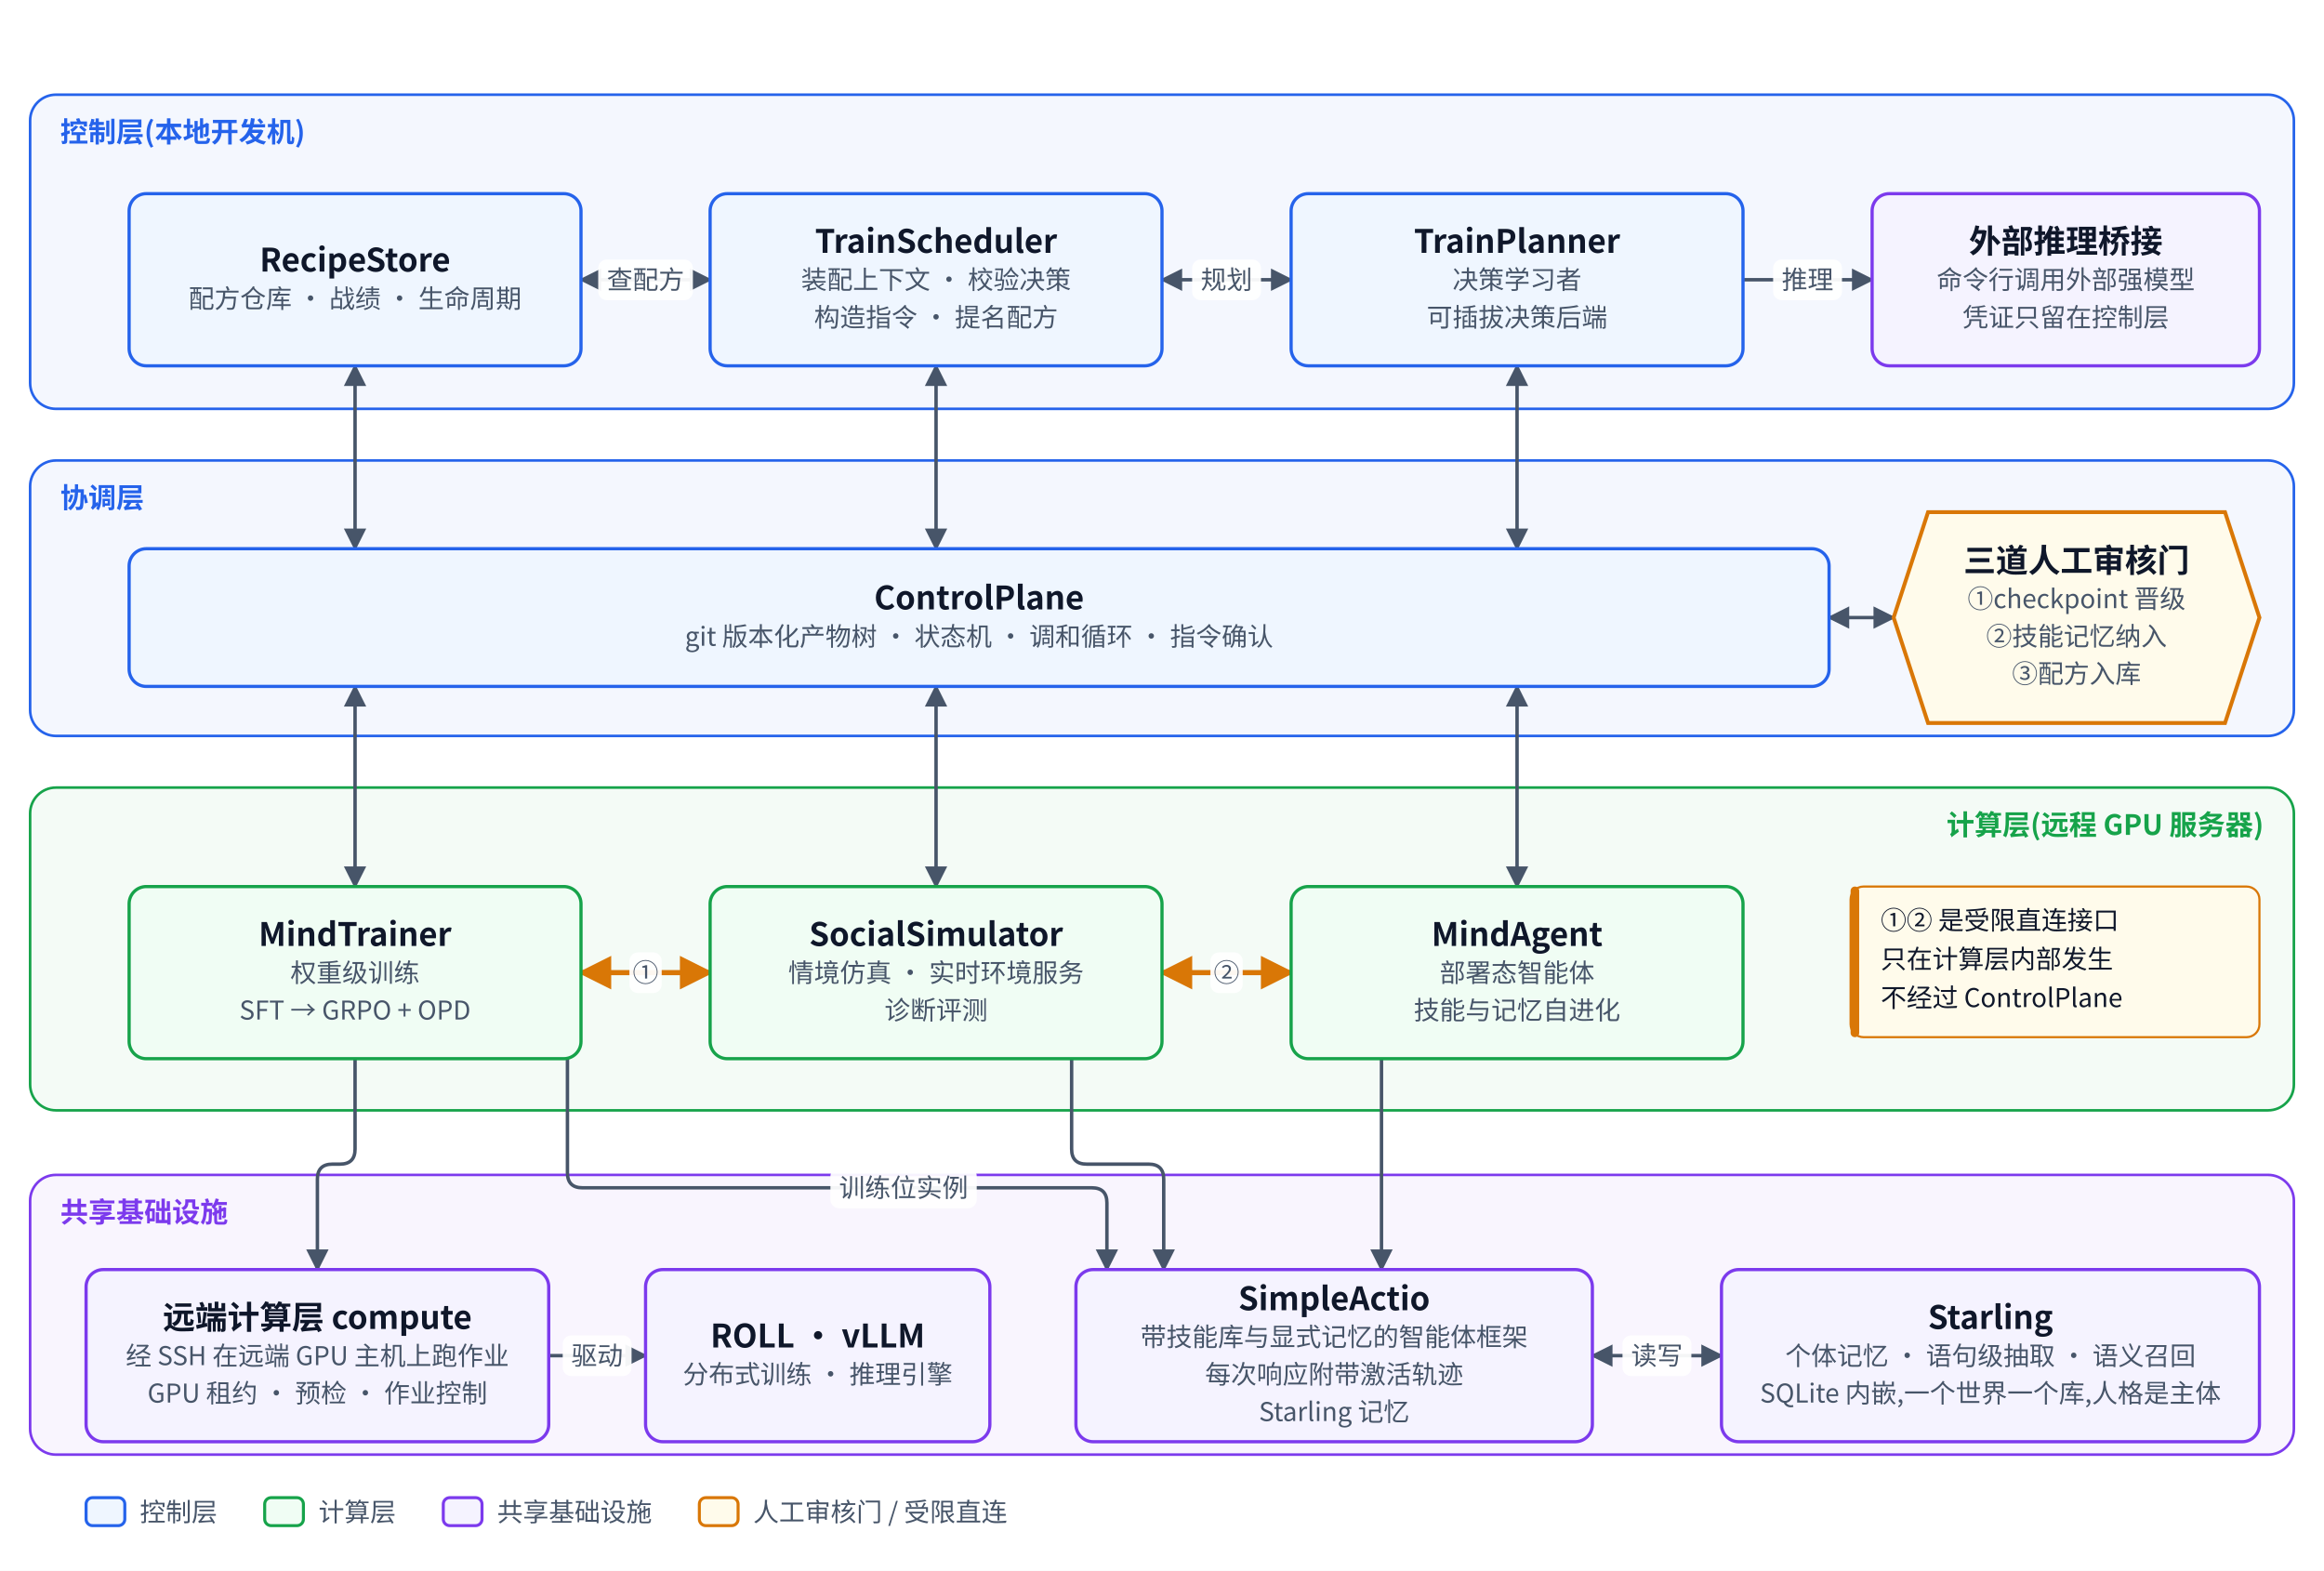
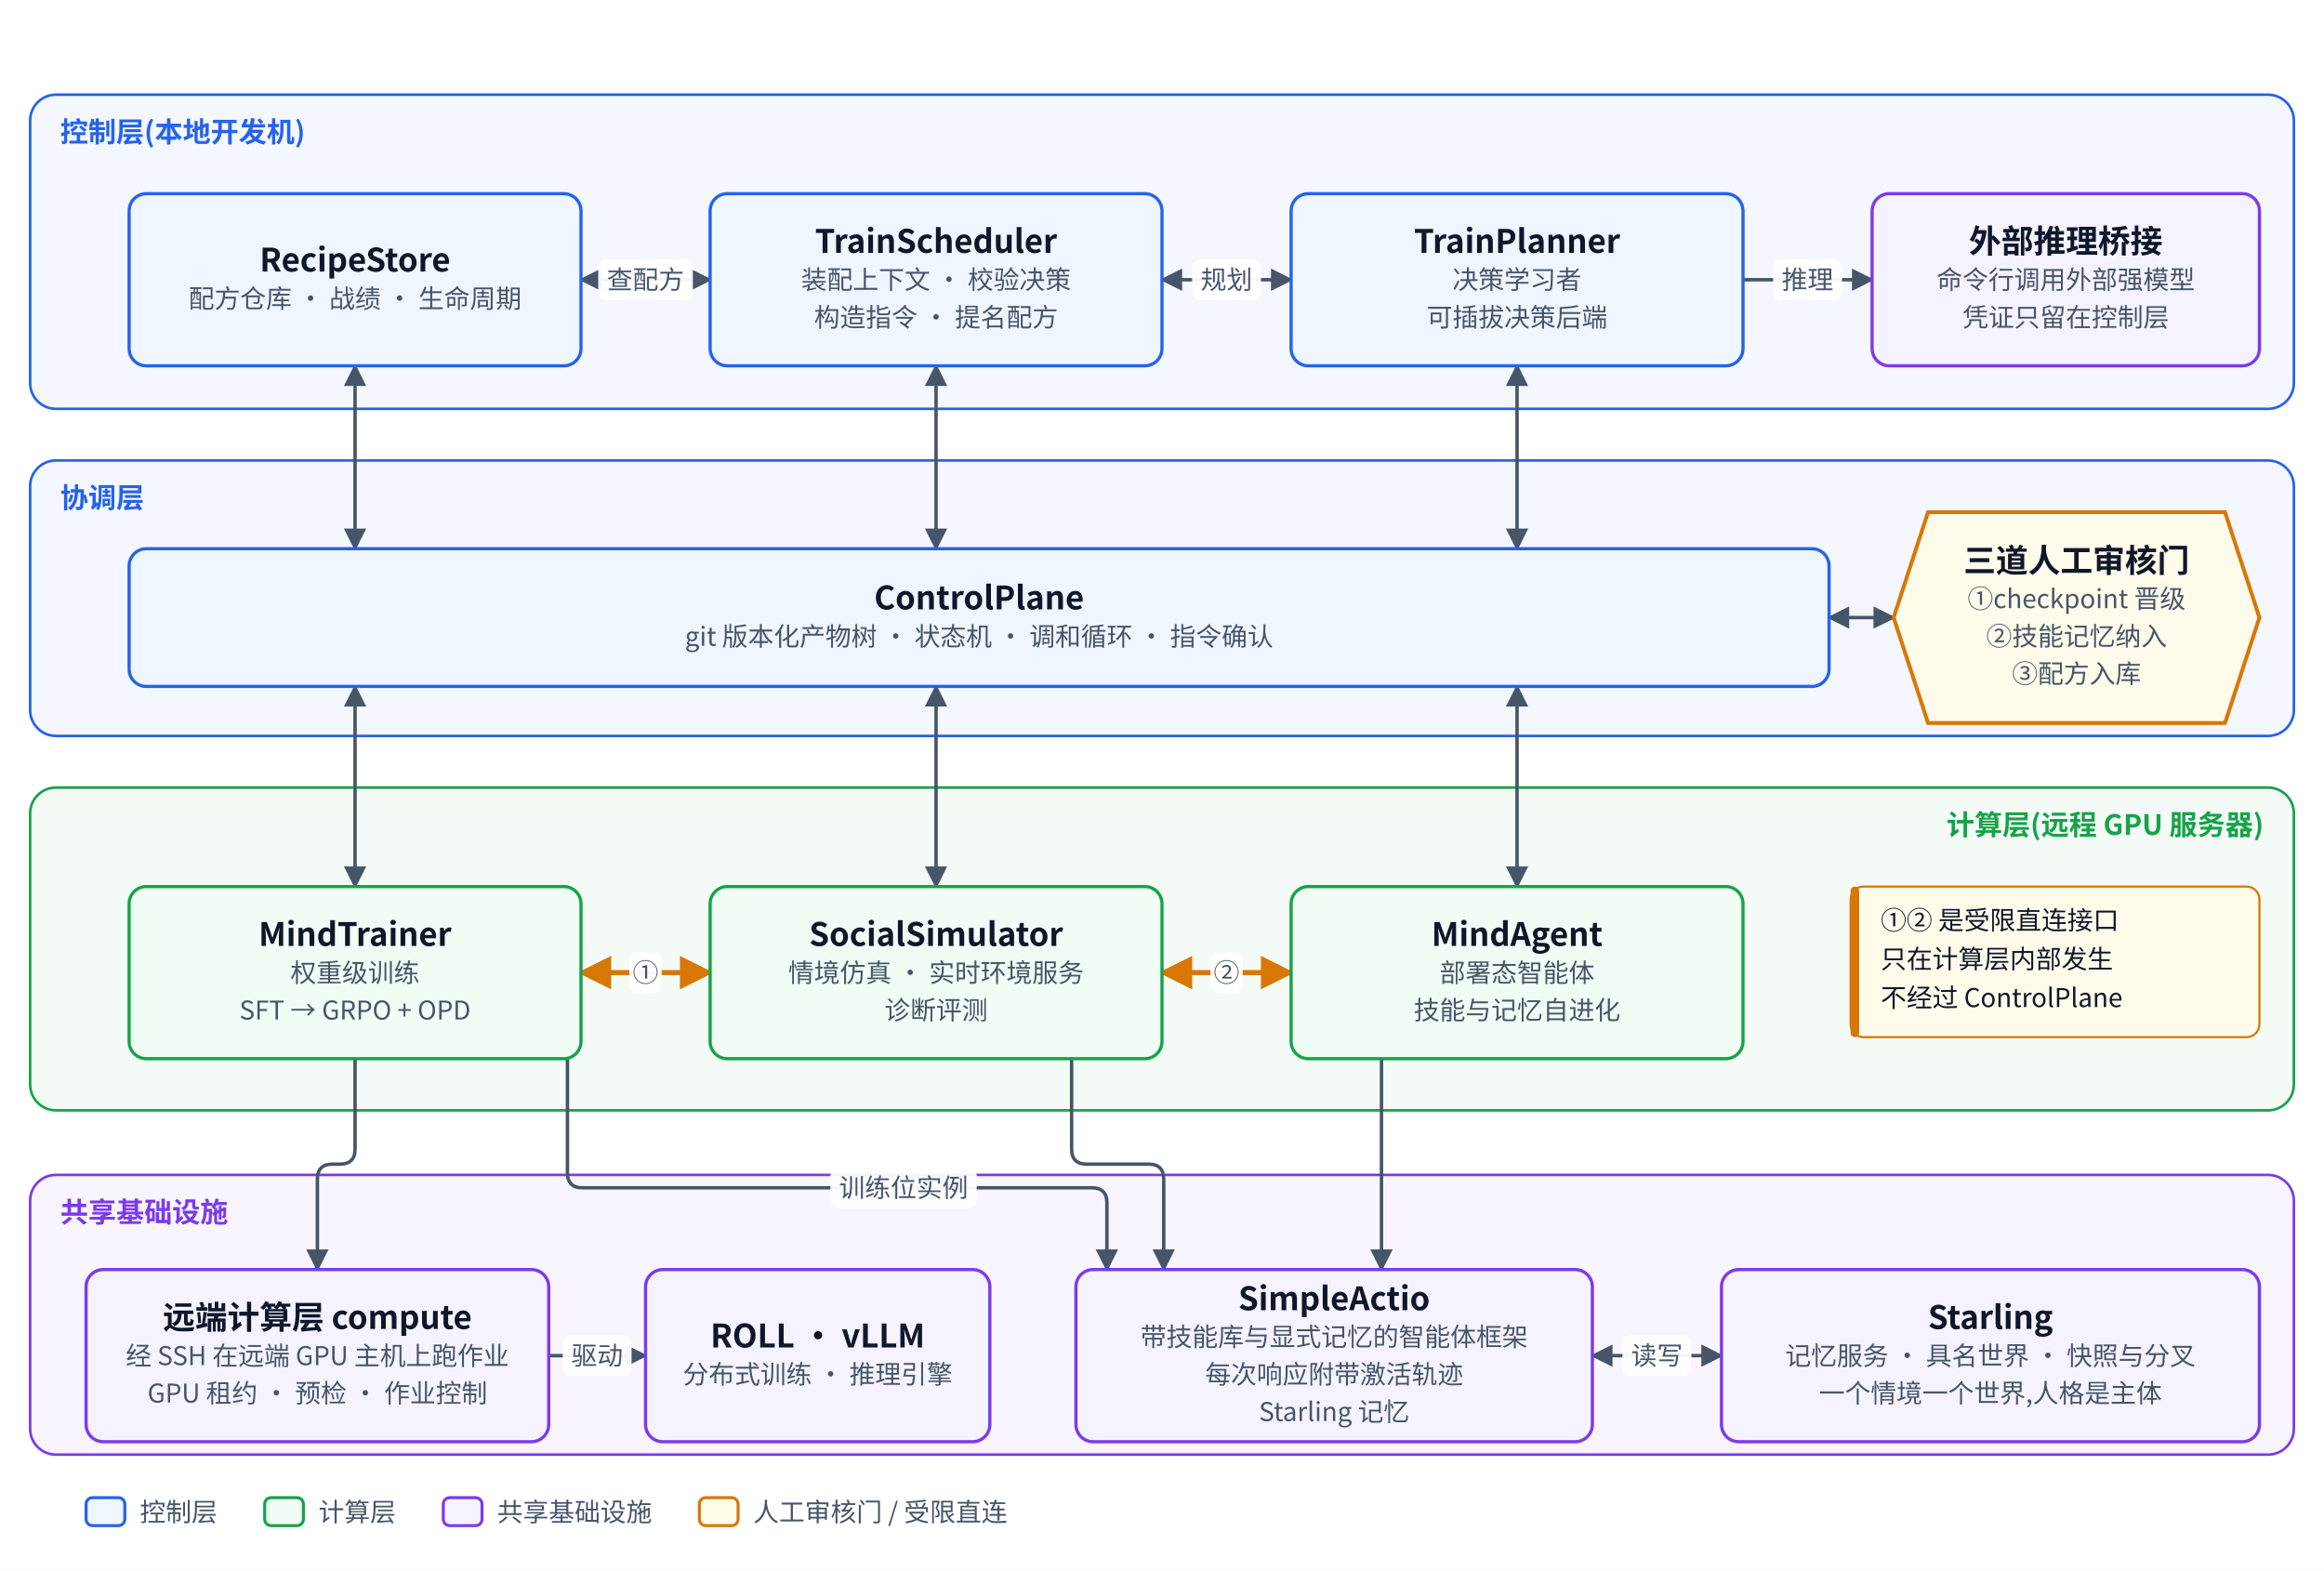
<svg xmlns="http://www.w3.org/2000/svg" viewBox="0 0 1080 730" width="1080" height="730" role="img" aria-labelledby="t d" font-family="-apple-system,BlinkMacSystemFont,'PingFang SC','Hiragino Sans GB','Noto Sans CJK SC','Microsoft YaHei','Segoe UI',Helvetica,Arial,sans-serif">
  <defs>
    <marker id="ah0" viewBox="0 0 10 10" refX="9" refY="5" markerWidth="6.5" markerHeight="6.5" orient="auto-start-reverse">
      <path d="M0,0 L10,5 L0,10 z" fill="#475569" />
    </marker>
    <marker id="ah1" viewBox="0 0 10 10" refX="9" refY="5" markerWidth="6.5" markerHeight="6.5" orient="auto-start-reverse">
      <path d="M0,0 L10,5 L0,10 z" fill="#d97706" />
    </marker>
  </defs>
  <rect width="1080" height="730" fill="#ffffff" />
  <rect x="14" y="44" width="1052" height="146" rx="12" fill="#2563eb" fill-opacity="0.05" stroke="#2563eb" stroke-width="1.2" />
  <text x="28" y="66" text-anchor="start" font-size="13" font-weight="700" fill="#2563eb">控制层(本地开发机)</text>
  <rect x="14" y="214" width="1052" height="128" rx="12" fill="#2563eb" fill-opacity="0.05" stroke="#2563eb" stroke-width="1.2" />
  <text x="28" y="236" text-anchor="start" font-size="13" font-weight="700" fill="#2563eb">协调层</text>
  <rect x="14" y="366" width="1052" height="150" rx="12" fill="#16a34a" fill-opacity="0.05" stroke="#16a34a" stroke-width="1.2" />
  <text x="1052" y="388" text-anchor="end" font-size="13" font-weight="700" fill="#16a34a">计算层(远程 GPU 服务器)</text>
  <rect x="14" y="546" width="1052" height="130" rx="12" fill="#7c3aed" fill-opacity="0.05" stroke="#7c3aed" stroke-width="1.2" />
  <text x="28" y="568" text-anchor="start" font-size="13" font-weight="700" fill="#7c3aed">共享基础设施</text>
  <path d="M165.0,170.0 L165.0,255.0" fill="none" stroke="#475569" stroke-width="1.6" stroke-linejoin="round" stroke-linecap="round" marker-end="url(#ah0)" marker-start="url(#ah0)" />
  <path d="M435.0,170.0 L435.0,255.0" fill="none" stroke="#475569" stroke-width="1.6" stroke-linejoin="round" stroke-linecap="round" marker-end="url(#ah0)" marker-start="url(#ah0)" />
  <path d="M705.0,170.0 L705.0,255.0" fill="none" stroke="#475569" stroke-width="1.6" stroke-linejoin="round" stroke-linecap="round" marker-end="url(#ah0)" marker-start="url(#ah0)" />
  <path d="M165.0,319.0 L165.0,412.0" fill="none" stroke="#475569" stroke-width="1.6" stroke-linejoin="round" stroke-linecap="round" marker-end="url(#ah0)" marker-start="url(#ah0)" />
  <path d="M435.0,319.0 L435.0,412.0" fill="none" stroke="#475569" stroke-width="1.6" stroke-linejoin="round" stroke-linecap="round" marker-end="url(#ah0)" marker-start="url(#ah0)" />
  <path d="M705.0,319.0 L705.0,412.0" fill="none" stroke="#475569" stroke-width="1.6" stroke-linejoin="round" stroke-linecap="round" marker-end="url(#ah0)" marker-start="url(#ah0)" />
  <path d="M850.0,287.0 L880.0,287.0" fill="none" stroke="#475569" stroke-width="1.6" stroke-linejoin="round" stroke-linecap="round" marker-end="url(#ah0)" marker-start="url(#ah0)" />
  <path d="M270.0,130.0 L330.0,130.0" fill="none" stroke="#475569" stroke-width="1.6" stroke-linejoin="round" stroke-linecap="round" marker-end="url(#ah0)" marker-start="url(#ah0)" />
  <path d="M540.0,130.0 L600.0,130.0" fill="none" stroke="#475569" stroke-width="1.6" stroke-linejoin="round" stroke-linecap="round" marker-end="url(#ah0)" marker-start="url(#ah0)" />
  <path d="M810.0,130.0 L870.0,130.0" fill="none" stroke="#475569" stroke-width="1.6" stroke-linejoin="round" stroke-linecap="round" marker-end="url(#ah0)" />
  <path d="M270.0,452.0 L330.0,452.0" fill="none" stroke="#d97706" stroke-width="2.4" stroke-linejoin="round" stroke-linecap="round" marker-end="url(#ah1)" marker-start="url(#ah1)" />
  <path d="M540.0,452.0 L600.0,452.0" fill="none" stroke="#d97706" stroke-width="2.4" stroke-linejoin="round" stroke-linecap="round" marker-end="url(#ah1)" marker-start="url(#ah1)" />
  <path d="M165.0,492.0 L165.0,534.0 Q165.0,541.0 158.0,541.0 L154.5,541.0 Q147.5,541.0 147.5,548.0 L147.5,590.0" fill="none" stroke="#475569" stroke-width="1.6" stroke-linejoin="round" stroke-linecap="round" marker-end="url(#ah0)" />
  <path d="M255.0,630.0 L300.0,630.0" fill="none" stroke="#475569" stroke-width="1.6" stroke-linejoin="round" stroke-linecap="round" marker-end="url(#ah0)" />
  <path d="M498.0,492.0 L498.0,534.0 Q498.0,541.0 505.0,541.0 L533.8,541.0 Q540.8,541.0 540.8,548.0 L540.8,590.0" fill="none" stroke="#475569" stroke-width="1.6" stroke-linejoin="round" stroke-linecap="round" marker-end="url(#ah0)" />
  <path d="M642.0,492.0 L642.0,590.0" fill="none" stroke="#475569" stroke-width="1.6" stroke-linejoin="round" stroke-linecap="round" marker-end="url(#ah0)" />
  <path d="M263.7,492.0 L263.7,545.0 Q263.7,552.0 270.7,552.0 L507.4,552.0 Q514.4,552.0 514.4,559.0 L514.4,590.0" fill="none" stroke="#475569" stroke-width="1.6" stroke-linejoin="round" stroke-linecap="round" marker-end="url(#ah0)" />
  <path d="M740.0,630.0 L800.0,630.0" fill="none" stroke="#475569" stroke-width="1.6" stroke-linejoin="round" stroke-linecap="round" marker-end="url(#ah0)" marker-start="url(#ah0)" />
  <rect x="60" y="90" width="210" height="80" rx="8" fill="#eff6ff" stroke="#2563eb" stroke-width="1.5" />
  <text x="165.0" y="126.2" text-anchor="middle" font-size="15" font-weight="700" fill="#0f172a">RecipeStore</text>
  <text x="165.0" y="143.1" text-anchor="middle" font-size="12" fill="#475569">配方仓库 · 战绩 · 生命周期</text>
  <rect x="330" y="90" width="210" height="80" rx="8" fill="#eff6ff" stroke="#2563eb" stroke-width="1.5" />
  <text x="435.0" y="117.5" text-anchor="middle" font-size="15" font-weight="700" fill="#0f172a">TrainScheduler</text>
  <text x="435.0" y="134.3" text-anchor="middle" font-size="12" fill="#475569">装配上下文 · 校验决策</text>
  <text x="435.0" y="151.8" text-anchor="middle" font-size="12" fill="#475569">构造指令 · 提名配方</text>
  <rect x="600" y="90" width="210" height="80" rx="8" fill="#eff6ff" stroke="#2563eb" stroke-width="1.5" />
  <text x="705.0" y="117.5" text-anchor="middle" font-size="15" font-weight="700" fill="#0f172a">TrainPlanner</text>
  <text x="705.0" y="134.3" text-anchor="middle" font-size="12" fill="#475569">决策学习者</text>
  <text x="705.0" y="151.8" text-anchor="middle" font-size="12" fill="#475569">可插拔决策后端</text>
  <rect x="870" y="90" width="180" height="80" rx="8" fill="#f5f3ff" stroke="#7c3aed" stroke-width="1.5" />
  <text x="960.0" y="117.5" text-anchor="middle" font-size="15" font-weight="700" fill="#0f172a">外部推理桥接</text>
  <text x="960.0" y="134.3" text-anchor="middle" font-size="12" fill="#475569">命令行调用外部强模型</text>
  <text x="960.0" y="151.8" text-anchor="middle" font-size="12" fill="#475569">凭证只留在控制层</text>
  <rect x="60" y="255" width="790" height="64" rx="8" fill="#eff6ff" stroke="#2563eb" stroke-width="1.5" />
  <text x="455.0" y="283.2" text-anchor="middle" font-size="15" font-weight="700" fill="#0f172a">ControlPlane</text>
  <text x="455.0" y="300.1" text-anchor="middle" font-size="12" fill="#475569">git 版本化产物树 · 状态机 · 调和循环 · 指令确认</text>
  <polygon points="896.0,238.0 1034.0,238.0 1050.0,287.0 1034.0,336.0 896.0,336.0 880.0,287.0" fill="#fffbeb" stroke="#d97706" stroke-width="1.8" />
  <text x="965.0" y="265.9" text-anchor="middle" font-size="15" font-weight="700" fill="#0f172a">三道人工审核门</text>
  <text x="965.0" y="282.6" text-anchor="middle" font-size="12" fill="#475569">①checkpoint 晋级</text>
  <text x="965.0" y="300.0" text-anchor="middle" font-size="12" fill="#475569">②技能记忆纳入</text>
  <text x="965.0" y="317.4" text-anchor="middle" font-size="12" fill="#475569">③配方入库</text>
  <rect x="60" y="412" width="210" height="80" rx="8" fill="#f0fdf4" stroke="#16a34a" stroke-width="1.5" />
  <text x="165.0" y="439.6" text-anchor="middle" font-size="15" font-weight="700" fill="#0f172a">MindTrainer</text>
  <text x="165.0" y="456.4" text-anchor="middle" font-size="12" fill="#475569">权重级训练</text>
  <text x="165.0" y="473.8" text-anchor="middle" font-size="12" fill="#475569">SFT → GRPO + OPD</text>
  <rect x="330" y="412" width="210" height="80" rx="8" fill="#f0fdf4" stroke="#16a34a" stroke-width="1.5" />
  <text x="435.0" y="439.6" text-anchor="middle" font-size="15" font-weight="700" fill="#0f172a">SocialSimulator</text>
  <text x="435.0" y="456.4" text-anchor="middle" font-size="12" fill="#475569">情境仿真 · 实时环境服务</text>
  <text x="435.0" y="473.8" text-anchor="middle" font-size="12" fill="#475569">诊断评测</text>
  <rect x="600" y="412" width="210" height="80" rx="8" fill="#f0fdf4" stroke="#16a34a" stroke-width="1.5" />
  <text x="705.0" y="439.6" text-anchor="middle" font-size="15" font-weight="700" fill="#0f172a">MindAgent</text>
  <text x="705.0" y="456.4" text-anchor="middle" font-size="12" fill="#475569">部署态智能体</text>
  <text x="705.0" y="473.8" text-anchor="middle" font-size="12" fill="#475569">技能与记忆自进化</text>
  <rect x="40" y="590" width="215" height="80" rx="8" fill="#f5f3ff" stroke="#7c3aed" stroke-width="1.5" />
  <text x="147.5" y="617.6" text-anchor="middle" font-size="15" font-weight="700" fill="#0f172a">远端计算层 compute</text>
  <text x="147.5" y="634.4" text-anchor="middle" font-size="12" fill="#475569">经 SSH 在远端 GPU 主机上跑作业</text>
  <text x="147.5" y="651.8" text-anchor="middle" font-size="12" fill="#475569">GPU 租约 · 预检 · 作业控制</text>
  <rect x="300" y="590" width="160" height="80" rx="8" fill="#f5f3ff" stroke="#7c3aed" stroke-width="1.5" />
  <text x="380.0" y="626.2" text-anchor="middle" font-size="15" font-weight="700" fill="#0f172a">ROLL · vLLM</text>
  <text x="380.0" y="643.0" text-anchor="middle" font-size="12" fill="#475569">分布式训练 · 推理引擎</text>
  <rect x="500" y="590" width="240" height="80" rx="8" fill="#f5f3ff" stroke="#7c3aed" stroke-width="1.5" />
  <text x="620.0" y="608.9" text-anchor="middle" font-size="15" font-weight="700" fill="#0f172a">SimpleActio</text>
  <text x="620.0" y="625.6" text-anchor="middle" font-size="12" fill="#475569">带技能库与显式记忆的智能体框架</text>
  <text x="620.0" y="643.0" text-anchor="middle" font-size="12" fill="#475569">每次响应附带激活轨迹</text>
  <text x="620.0" y="660.4" text-anchor="middle" font-size="12" fill="#475569">Starling 记忆</text>
  <rect x="800" y="590" width="250" height="80" rx="8" fill="#f5f3ff" stroke="#7c3aed" stroke-width="1.5" />
  <text x="925.0" y="617.6" text-anchor="middle" font-size="15" font-weight="700" fill="#0f172a">Starling</text>
-   <text x="925.0" y="634.4" text-anchor="middle" font-size="12" fill="#475569">个体记忆 · 语句级抽取 · 语义召回</text>
-   <text x="925.0" y="651.8" text-anchor="middle" font-size="12" fill="#475569">SQLite 内嵌,一个世界一个库,人格是主体</text>
+   <text x="925.0" y="634.4" text-anchor="middle" font-size="12" fill="#475569">记忆服务 · 具名世界 · 快照与分叉</text>
+   <text x="925.0" y="651.8" text-anchor="middle" font-size="12" fill="#475569">一个情境一个世界,人格是主体</text>
  <rect x="860" y="412" width="190" height="70.0" rx="6" fill="#fffbeb" stroke="#d97706" stroke-width="1" />
  <rect x="860" y="412" width="4" height="70.0" rx="2" fill="#d97706" />
  <text x="874" y="432.0" font-size="12" fill="#0f172a">①② 是受限直连接口</text>
  <text x="874" y="450.0" font-size="12" fill="#0f172a">只在计算层内部发生</text>
  <text x="874" y="468.0" font-size="12" fill="#0f172a">不经过 ControlPlane</text>
  <rect x="278.0" y="120.6" width="44.0" height="18.9" rx="4" fill="#ffffff" fill-opacity="0.94" />
  <text x="300.0" y="134.3" text-anchor="middle" font-size="12" fill="#475569">查配方</text>
  <rect x="554.0" y="120.6" width="32.0" height="18.9" rx="4" fill="#ffffff" fill-opacity="0.94" />
  <text x="570.0" y="134.3" text-anchor="middle" font-size="12" fill="#475569">规划</text>
  <rect x="824.0" y="120.6" width="32.0" height="18.9" rx="4" fill="#ffffff" fill-opacity="0.94" />
  <text x="840.0" y="134.3" text-anchor="middle" font-size="12" fill="#475569">推理</text>
  <rect x="292.5" y="442.6" width="15.0" height="18.9" rx="4" fill="#ffffff" fill-opacity="0.94" />
  <text x="300.0" y="456.3" text-anchor="middle" font-size="12" fill="#475569">①</text>
  <rect x="562.5" y="442.6" width="15.0" height="18.9" rx="4" fill="#ffffff" fill-opacity="0.94" />
  <text x="570.0" y="456.3" text-anchor="middle" font-size="12" fill="#475569">②</text>
  <rect x="261.5" y="620.6" width="32.0" height="18.9" rx="4" fill="#ffffff" fill-opacity="0.94" />
  <text x="277.5" y="634.3" text-anchor="middle" font-size="12" fill="#475569">驱动</text>
  <rect x="385.9" y="542.6" width="68.0" height="18.9" rx="4" fill="#ffffff" fill-opacity="0.94" />
  <text x="419.894" y="556.3" text-anchor="middle" font-size="12" fill="#475569">训练位实例</text>
  <rect x="754.0" y="620.6" width="32.0" height="18.9" rx="4" fill="#ffffff" fill-opacity="0.94" />
  <text x="770.0" y="634.3" text-anchor="middle" font-size="12" fill="#475569">读写</text>
  <rect x="40" y="696" width="18" height="13" rx="3" fill="#eff6ff" stroke="#2563eb" stroke-width="1.4" />
  <text x="65" y="707" font-size="12" fill="#475569">控制层</text>
  <rect x="123.0" y="696" width="18" height="13" rx="3" fill="#f0fdf4" stroke="#16a34a" stroke-width="1.4" />
  <text x="148.0" y="707" font-size="12" fill="#475569">计算层</text>
  <rect x="206.0" y="696" width="18" height="13" rx="3" fill="#f5f3ff" stroke="#7c3aed" stroke-width="1.4" />
  <text x="231.0" y="707" font-size="12" fill="#475569">共享基础设施</text>
  <rect x="325.0" y="696" width="18" height="13" rx="3" fill="#fffbeb" stroke="#d97706" stroke-width="1.4" />
  <text x="350.0" y="707" font-size="12" fill="#475569">人工审核门 / 受限直连</text>
</svg>
